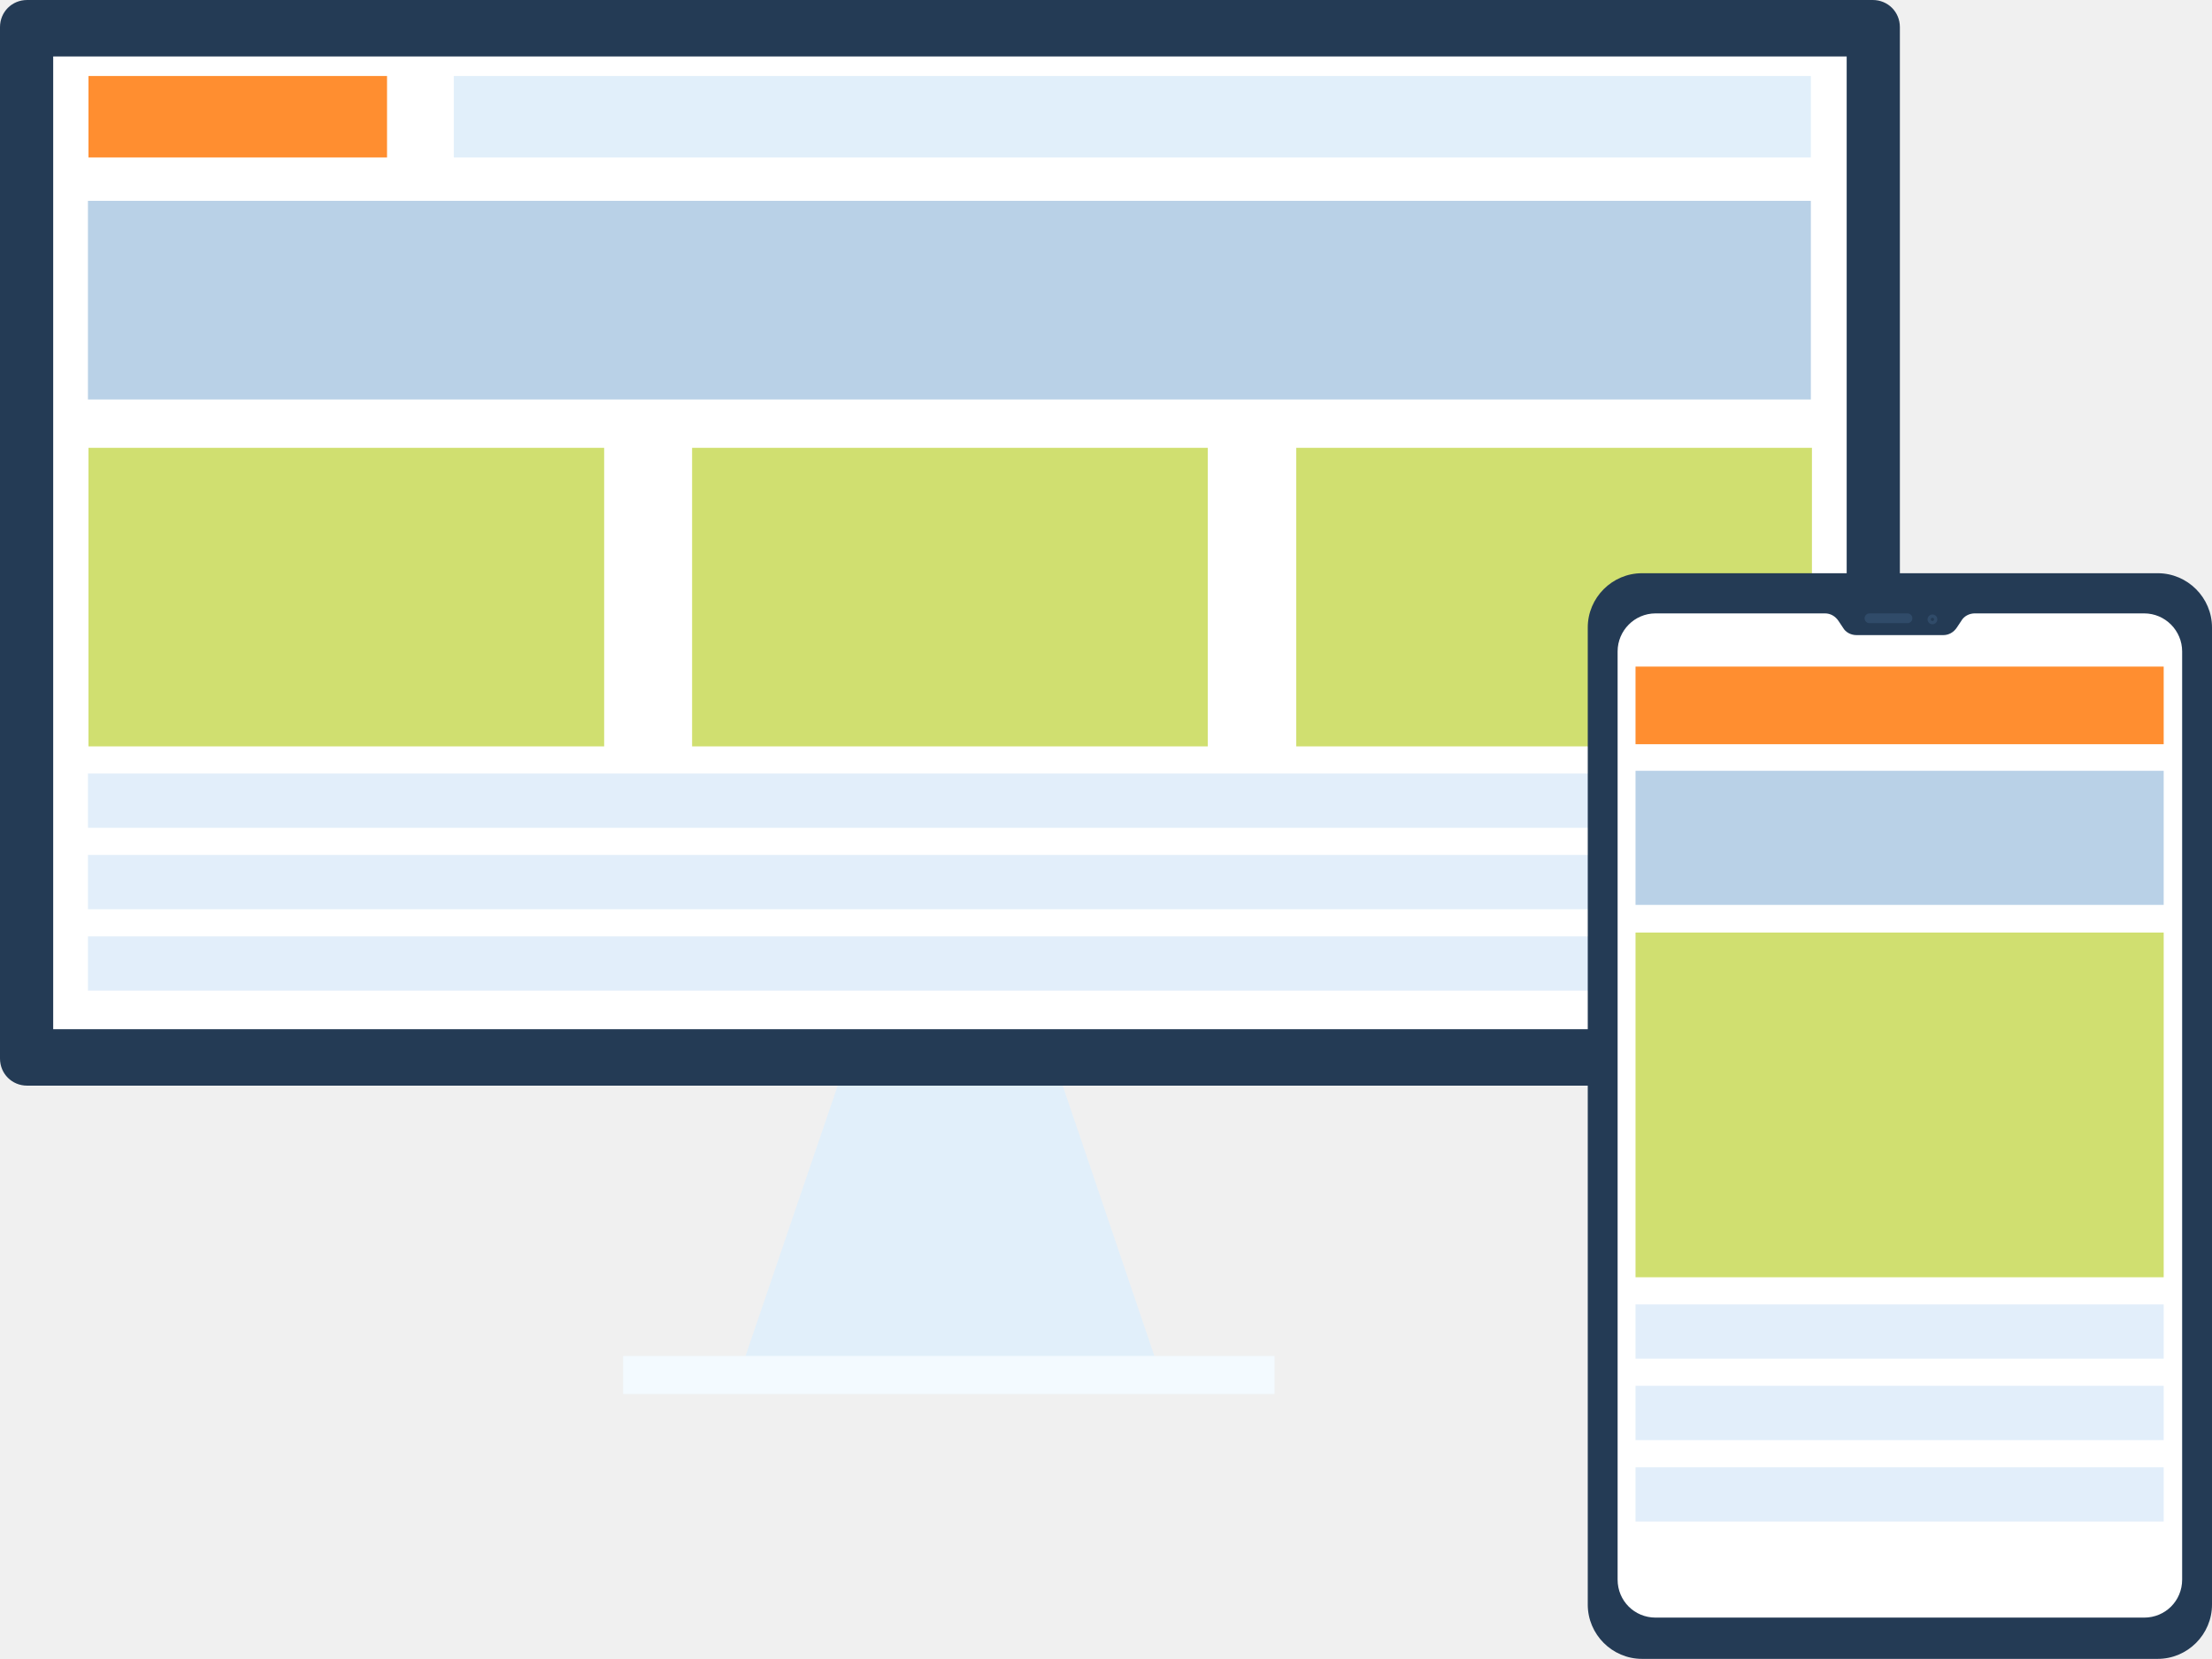
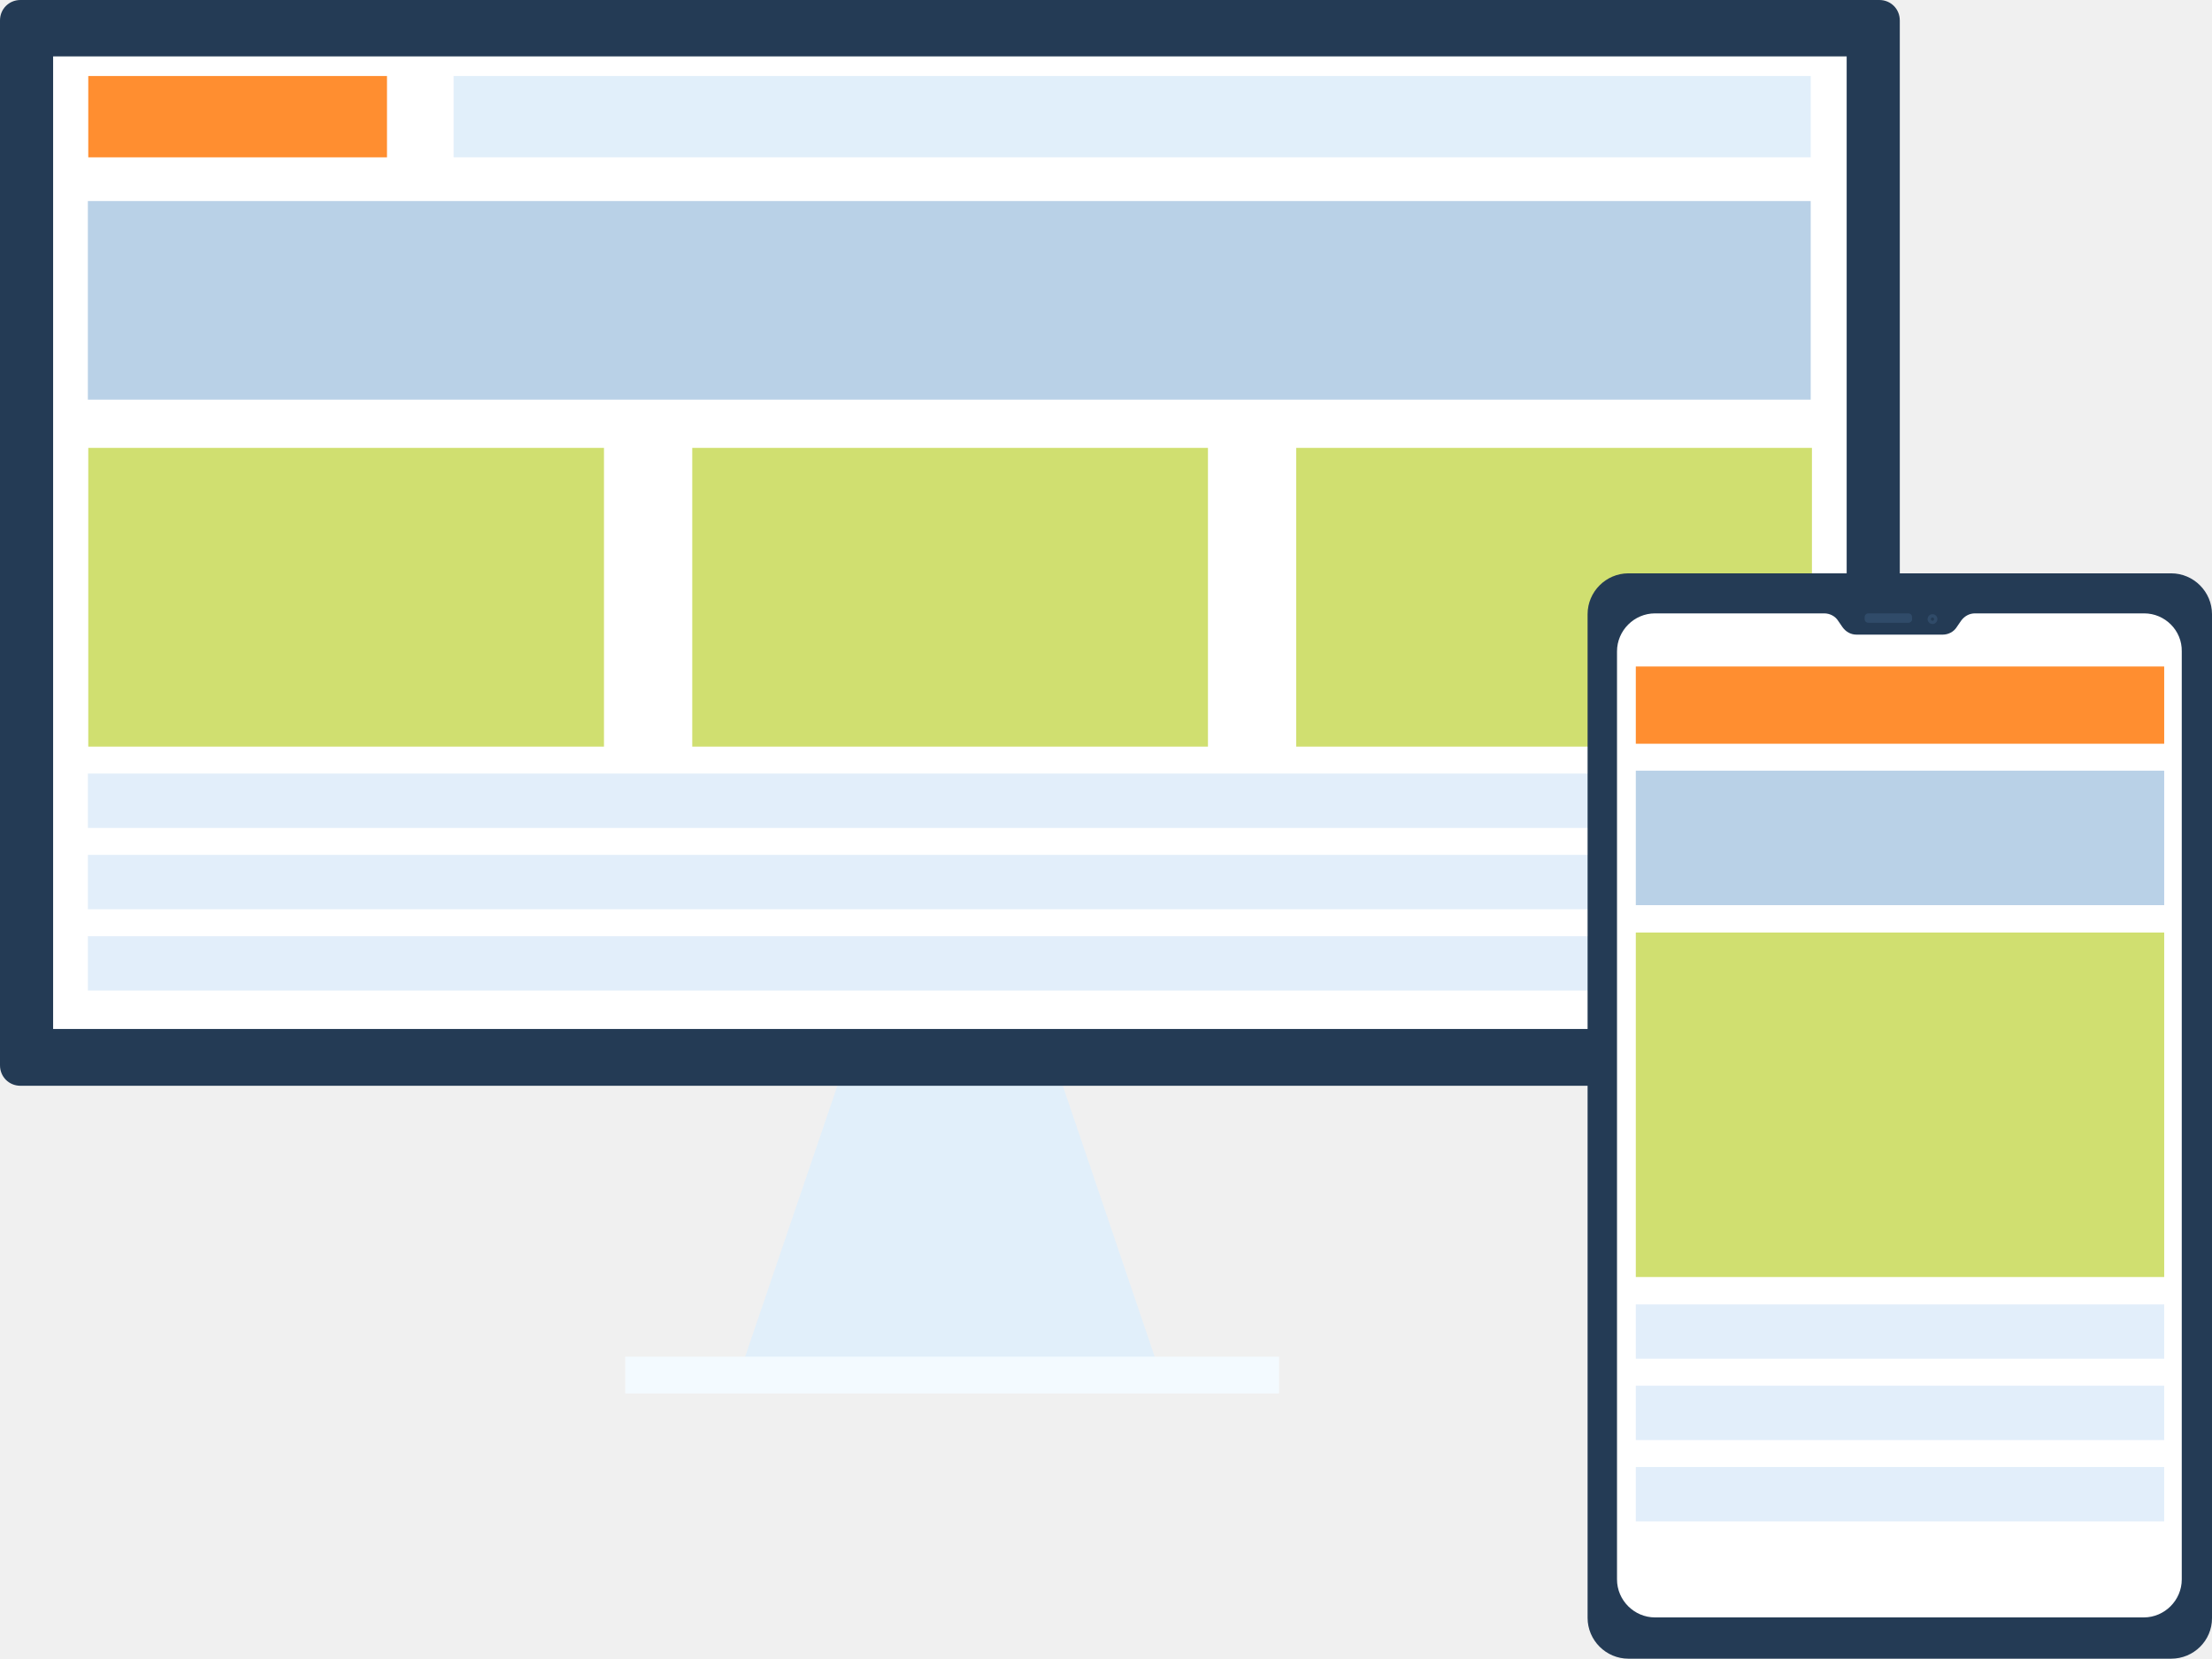
- <svg xmlns="http://www.w3.org/2000/svg" version="1.1" id="Layer_1" x="0px" y="0px" viewBox="0 0 407.5 305.6" style="enable-background:new 0 0 407.5 305.6;" xml:space="preserve">
+ <svg xmlns="http://www.w3.org/2000/svg" version="1.1" id="Layer_1" x="0px" y="0px" viewBox="0 0 541.3 405.9" style="enable-background:new 0 0 541.3 405.9;" xml:space="preserve">
  <style type="text/css">
	.st0{fill:#E1EFFA;}
	.st1{fill:#243B55;}
	.st2{fill:#FFFFFF;}
	.st3{fill:#F3FAFF;}
	.st4{fill:#FF8E30;}
	.st5{fill:#B9D1E7;}
	.st6{fill:#D0DF70;}
	.st7{fill:#E2EEFA;}
	.st8{fill:#304B69;}
</style>
  <g id="XMLID_1_">
-     <polygon id="XMLID_9_" class="st0" points="195.3,198.6 175,198.8 154.8,198.6 137,250.8 175,250.8 213,250.8  " />
+     <polygon id="XMLID_9_" class="st0" points="259.4,263.7 232.5,264 205.6,263.7 182,333 232.5,333 282.9,333  " />
    <g id="XMLID_7_">
-       <path id="XMLID_3_" class="st1" d="M345,200H5c-2.8,0-5-2.2-5-5V5c0-2.8,2.2-5,5-5h340c2.8,0,5,2.2,5,5v190    C350,197.8,347.8,200,345,200z" />
-       <rect id="XMLID_4_" x="9.8" y="10.4" class="st2" width="330.4" height="179.2" />
+       <path id="XMLID_3_" class="st1" d="M459.9,265.7H5c-2.8,0-5-2.2-5-5V5c0-2.8,2.2-5,5-5h454.9c2.8,0,5,2.2,5,5v255.7    C464.9,263.4,462.7,265.7,459.9,265.7z" />
+       <rect id="XMLID_4_" x="13" y="13.8" class="st2" width="438.9" height="238" />
    </g>
-     <polygon id="XMLID_11_" class="st3" points="175,249.8 114.8,249.8 114.8,256.8 175,256.8 234.8,256.8 234.8,249.8  " />
+     <polygon id="XMLID_11_" class="st3" points="232.5,332 153,332 153,341 232.5,341 313,341 313,332  " />
    <g id="XMLID_33_">
-       <rect id="XMLID_2_" x="16.2" y="14.1" class="st2" width="317.6" height="171.8" />
-       <rect id="XMLID_8_" x="16.3" y="14" class="st4" width="55" height="15" />
-       <rect id="XMLID_10_" x="83.6" y="14" class="st0" width="250" height="15" />
-       <rect id="XMLID_12_" x="16.2" y="37" class="st5" width="317.4" height="36.6" />
-       <rect id="XMLID_14_" x="16.3" y="82.5" class="st6" width="95" height="55" />
-       <rect id="XMLID_15_" x="127.5" y="82.5" class="st6" width="95" height="55" />
-       <rect id="XMLID_16_" x="238.8" y="82.5" class="st6" width="95" height="55" />
-       <rect id="XMLID_17_" x="16.2" y="142.5" class="st7" width="317.4" height="10" />
-       <rect id="XMLID_18_" x="16.2" y="157.5" class="st7" width="317.4" height="10" />
-       <rect id="XMLID_19_" x="16.2" y="172.5" class="st7" width="317.4" height="10" />
+       <rect id="XMLID_5_" x="21.5" y="18.7" class="st2" width="421.9" height="228.2" />
+       <rect id="XMLID_8_" x="21.6" y="18.6" class="st4" width="73.1" height="19.9" />
+       <rect id="XMLID_10_" x="111" y="18.6" class="st0" width="332.1" height="19.9" />
+       <rect id="XMLID_12_" x="21.5" y="49.2" class="st5" width="421.6" height="48.6" />
+       <rect id="XMLID_14_" x="21.6" y="109.6" class="st6" width="126.2" height="73.1" />
+       <rect id="XMLID_15_" x="169.4" y="109.6" class="st6" width="126.2" height="73.1" />
+       <rect id="XMLID_16_" x="317.2" y="109.6" class="st6" width="126.2" height="73.1" />
+       <rect id="XMLID_17_" x="21.5" y="189.3" class="st7" width="421.6" height="13.3" />
+       <rect id="XMLID_18_" x="21.5" y="209.2" class="st7" width="421.6" height="13.3" />
+       <rect id="XMLID_19_" x="21.5" y="229.1" class="st7" width="421.6" height="13.3" />
    </g>
-     <g id="XMLID_5_">
+     <g id="XMLID_2_">
      <g id="XMLID_26_">
-         <path id="XMLID_32_" class="st1" d="M397.5,305.6h-95c-5.5,0-10-4.5-10-10v-180c0-5.5,4.5-10,10-10h95c5.5,0,10,4.5,10,10v180     C407.5,301.1,403,305.6,397.5,305.6z" />
-         <path id="XMLID_31_" class="st2" d="M395,113h-31.2c-1,0-2,0.5-2.5,1.4l-0.8,1.2c-0.6,0.9-1.5,1.4-2.5,1.4h-7.5h-1H342     c-1,0-2-0.5-2.5-1.4l-0.8-1.2c-0.6-0.9-1.5-1.4-2.5-1.4H305c-3.9,0-7,3.2-7,7v171c0,3.9,3.1,7,7,7h90c3.9,0,7-3.1,7-7V120     C402,116.2,398.9,113,395,113z" />
+         <path id="XMLID_32_" class="st1" d="M531.3,405.9H398.5c-5.5,0-10-4.5-10-10V150.3c0-5.5,4.5-10,10-10h132.8c5.5,0,10,4.5,10,10     v245.7C541.3,401.5,536.8,405.9,531.3,405.9z" />
+         <path id="XMLID_31_" class="st2" d="M524.7,150.1h-41.4c-1.4,0-2.6,0.7-3.4,1.8l-1.1,1.6c-0.7,1.1-2,1.8-3.4,1.8h-9.9h-1.3h-9.9     c-1.4,0-2.6-0.7-3.4-1.8l-1.1-1.6c-0.7-1.1-2-1.8-3.4-1.8h-41.4c-5.1,0-9.3,4.2-9.3,9.3v227.1c0,5.1,4.2,9.3,9.3,9.3h119.6     c5.1,0,9.3-4.2,9.3-9.3V159.4C534,154.3,529.8,150.1,524.7,150.1z" />
        <g id="XMLID_27_">
-           <path id="XMLID_30_" class="st8" d="M351.4,114.8h-7c-0.5,0-0.9-0.4-0.9-0.9v0c0-0.5,0.4-0.9,0.9-0.9h7c0.5,0,0.9,0.4,0.9,0.9v0      C352.3,114.4,351.9,114.8,351.4,114.8z" />
-           <circle id="XMLID_29_" class="st8" cx="356" cy="114.1" r="0.9" />
-           <circle id="XMLID_28_" class="st1" cx="356" cy="114.1" r="0.3" />
+           <path id="XMLID_30_" class="st8" d="M467,152.4h-9.8c-0.5,0-0.9-0.4-0.9-0.9V151c0-0.5,0.4-0.9,0.9-0.9h9.8      c0.5,0,0.9,0.4,0.9,0.9v0.6C467.9,152,467.5,152.4,467,152.4z" />
+           <circle id="XMLID_29_" class="st8" cx="472.9" cy="151.5" r="1.2" />
+           <circle id="XMLID_28_" class="st1" cx="472.9" cy="151.5" r="0.4" />
        </g>
      </g>
-       <path id="XMLID_25_" class="st2" d="M392.1,116.5h-29.2c-1,0-1.8,0.5-2.4,1.3l-0.7,1.2c-0.5,0.8-1.4,1.3-2.4,1.3h-7h-0.9h-7    c-1,0-1.8-0.5-2.4-1.3l-0.7-1.2c-0.5-0.8-1.4-1.3-2.4-1.3h-29.2c-3.6,0-6.6,3-6.6,6.7v164.5c0,3.7,2.9,6.7,6.6,6.7h84.2    c3.6,0,6.6-3,6.6-6.7V123.2C398.7,119.5,395.7,116.5,392.1,116.5z" />
-       <rect id="XMLID_24_" x="301.3" y="122.8" class="st4" width="97.3" height="14.3" />
-       <rect id="XMLID_23_" x="301.3" y="142" class="st5" width="97.3" height="24.7" />
-       <rect id="XMLID_22_" x="301.3" y="171.8" class="st6" width="97.3" height="63.5" />
-       <rect id="XMLID_21_" x="301.3" y="240.3" class="st7" width="97.3" height="10" />
-       <rect id="XMLID_20_" x="301.3" y="255.3" class="st7" width="97.3" height="10" />
-       <rect id="XMLID_6_" x="301.3" y="270.3" class="st7" width="97.3" height="10" />
+       <path id="XMLID_25_" class="st2" d="M520.9,154.8h-38.8c-1.3,0-2.5,0.7-3.1,1.8l-1,1.6c-0.7,1.1-1.9,1.8-3.1,1.8h-9.3h-1.2H455    c-1.3,0-2.5-0.7-3.1-1.8l-1-1.6c-0.7-1.1-1.9-1.8-3.1-1.8H409c-4.8,0-8.7,4-8.7,8.9v218.6c0,4.9,3.9,8.9,8.7,8.9h111.9    c4.8,0,8.7-4,8.7-8.9V163.7C529.6,158.8,525.6,154.8,520.9,154.8z" />
+       <rect id="XMLID_24_" x="400.3" y="163.1" class="st4" width="129.3" height="18.9" />
+       <rect id="XMLID_23_" x="400.3" y="188.6" class="st5" width="129.3" height="32.9" />
+       <rect id="XMLID_22_" x="400.3" y="228.2" class="st6" width="129.3" height="84.3" />
+       <rect id="XMLID_21_" x="400.3" y="319.2" class="st7" width="129.3" height="13.3" />
+       <rect id="XMLID_20_" x="400.3" y="339.1" class="st7" width="129.3" height="13.3" />
+       <rect id="XMLID_6_" x="400.3" y="359" class="st7" width="129.3" height="13.3" />
    </g>
  </g>
</svg>
